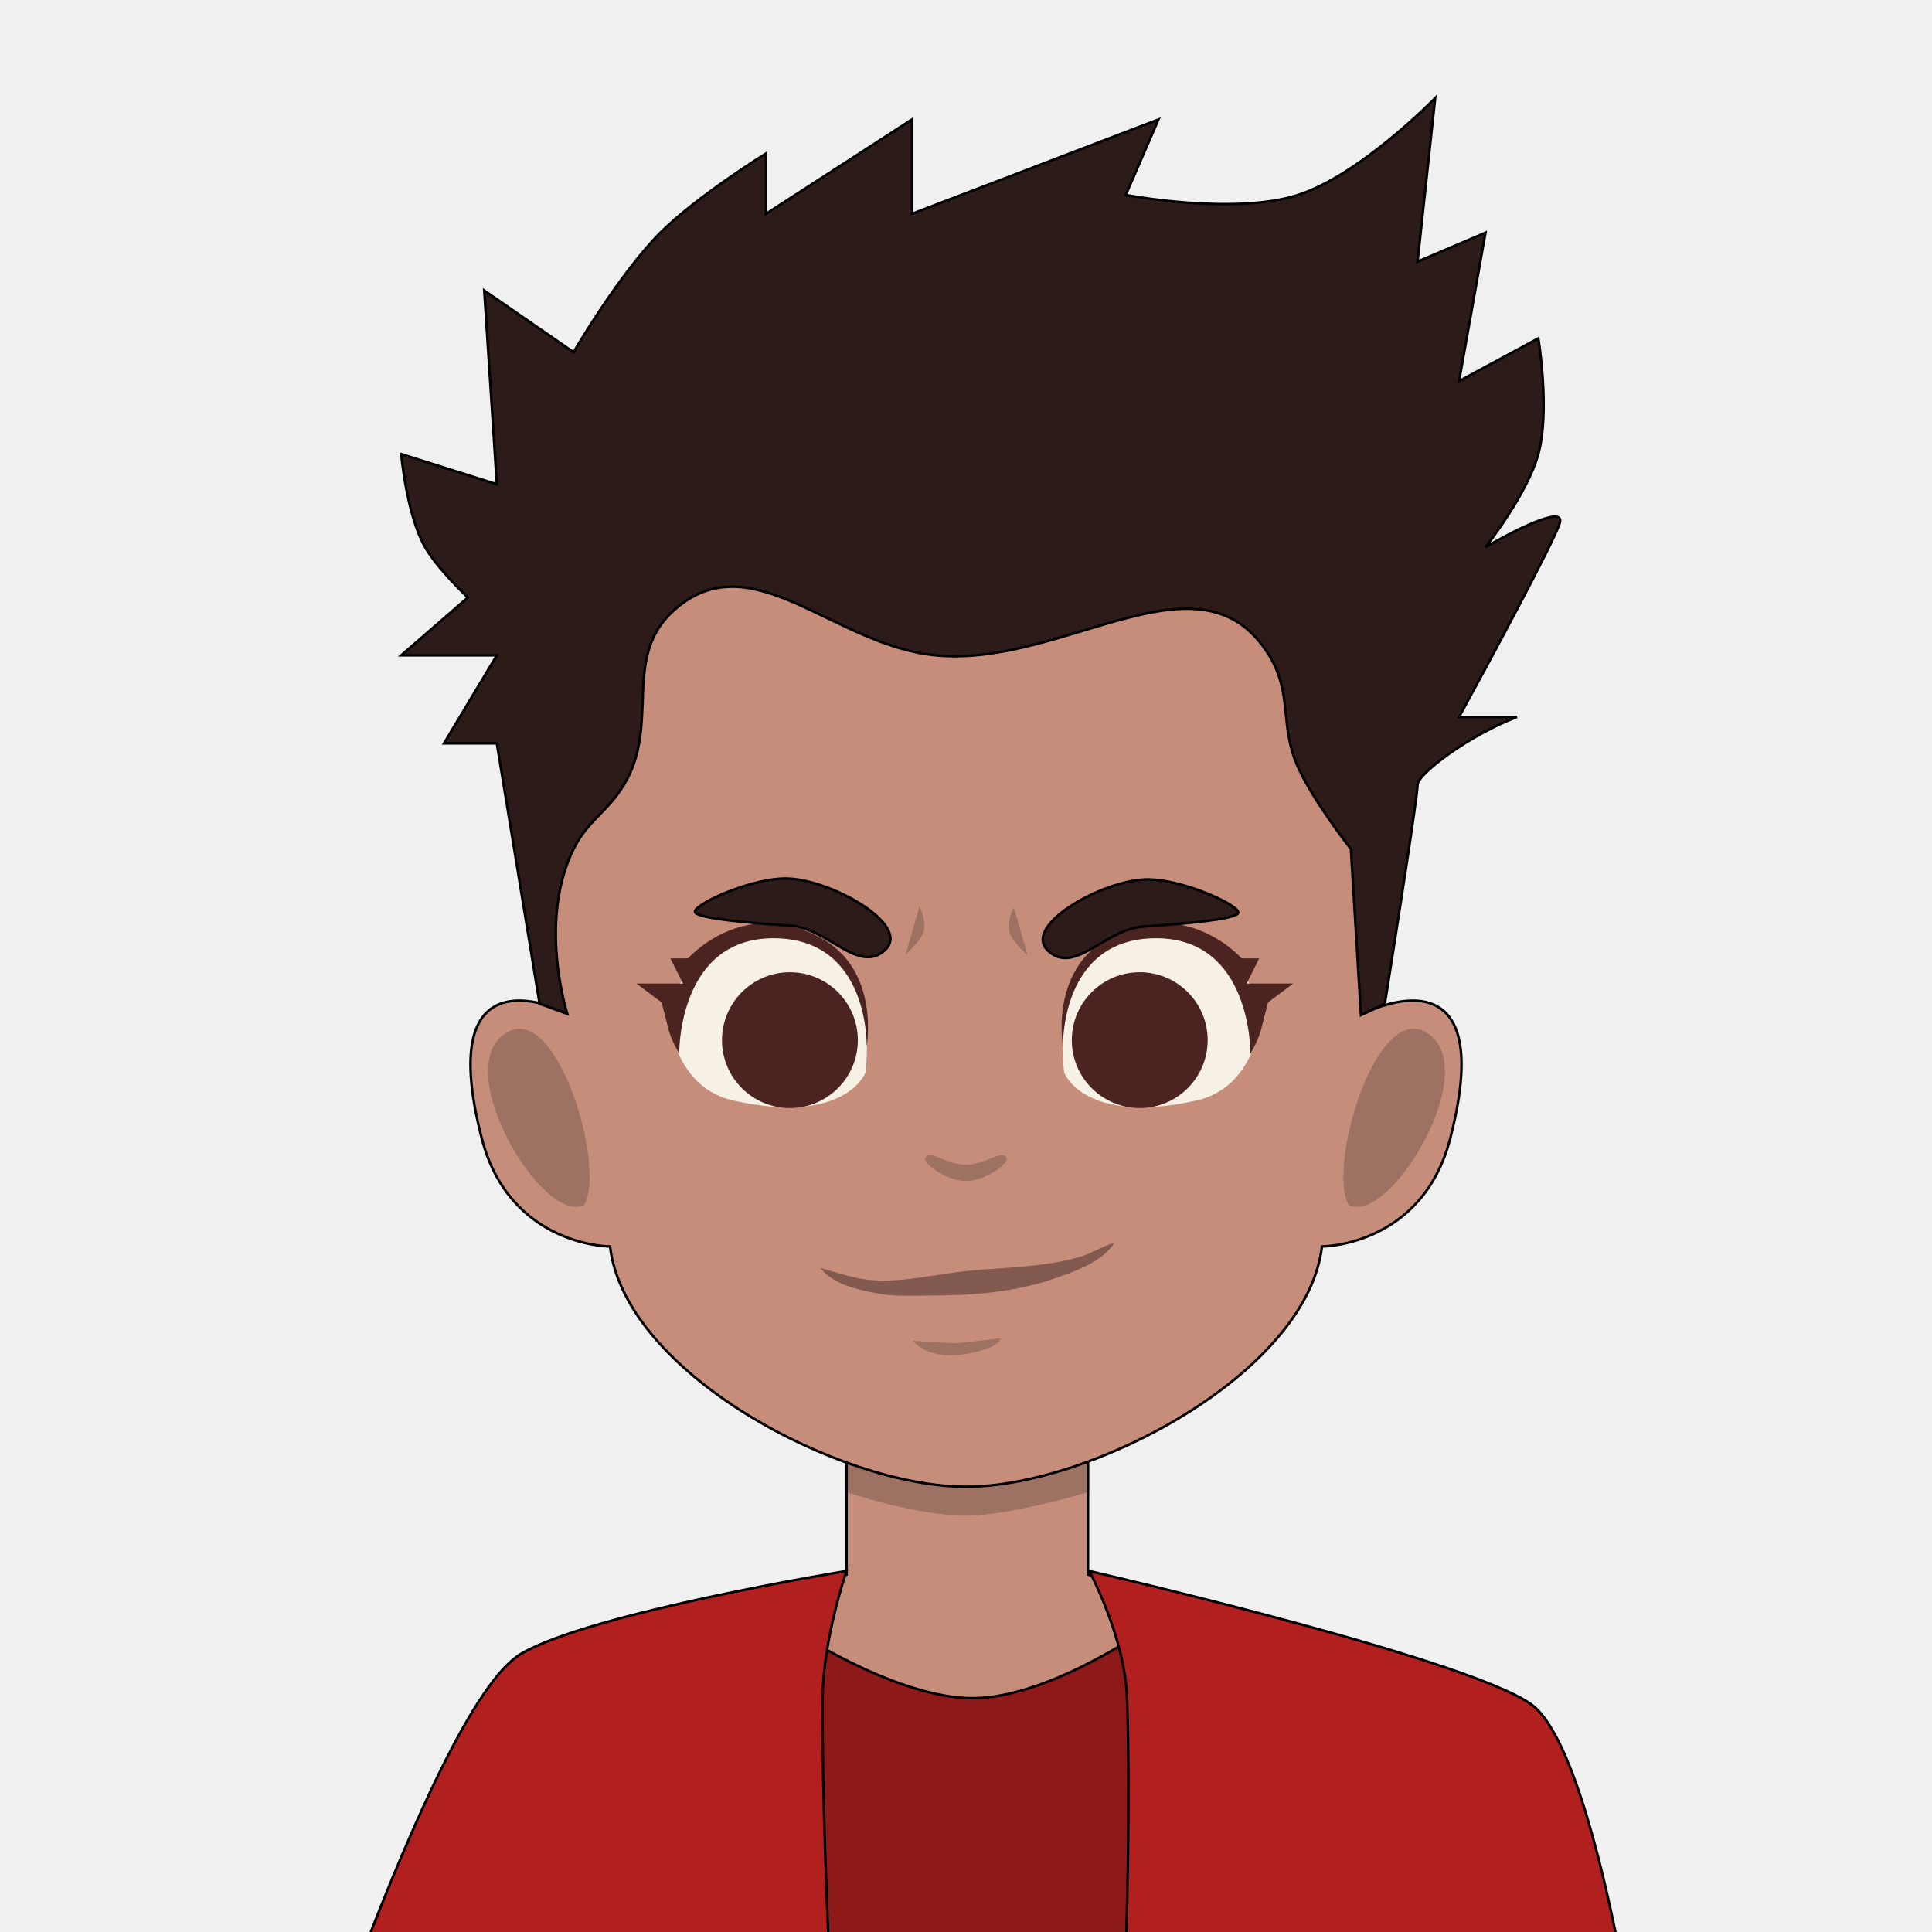
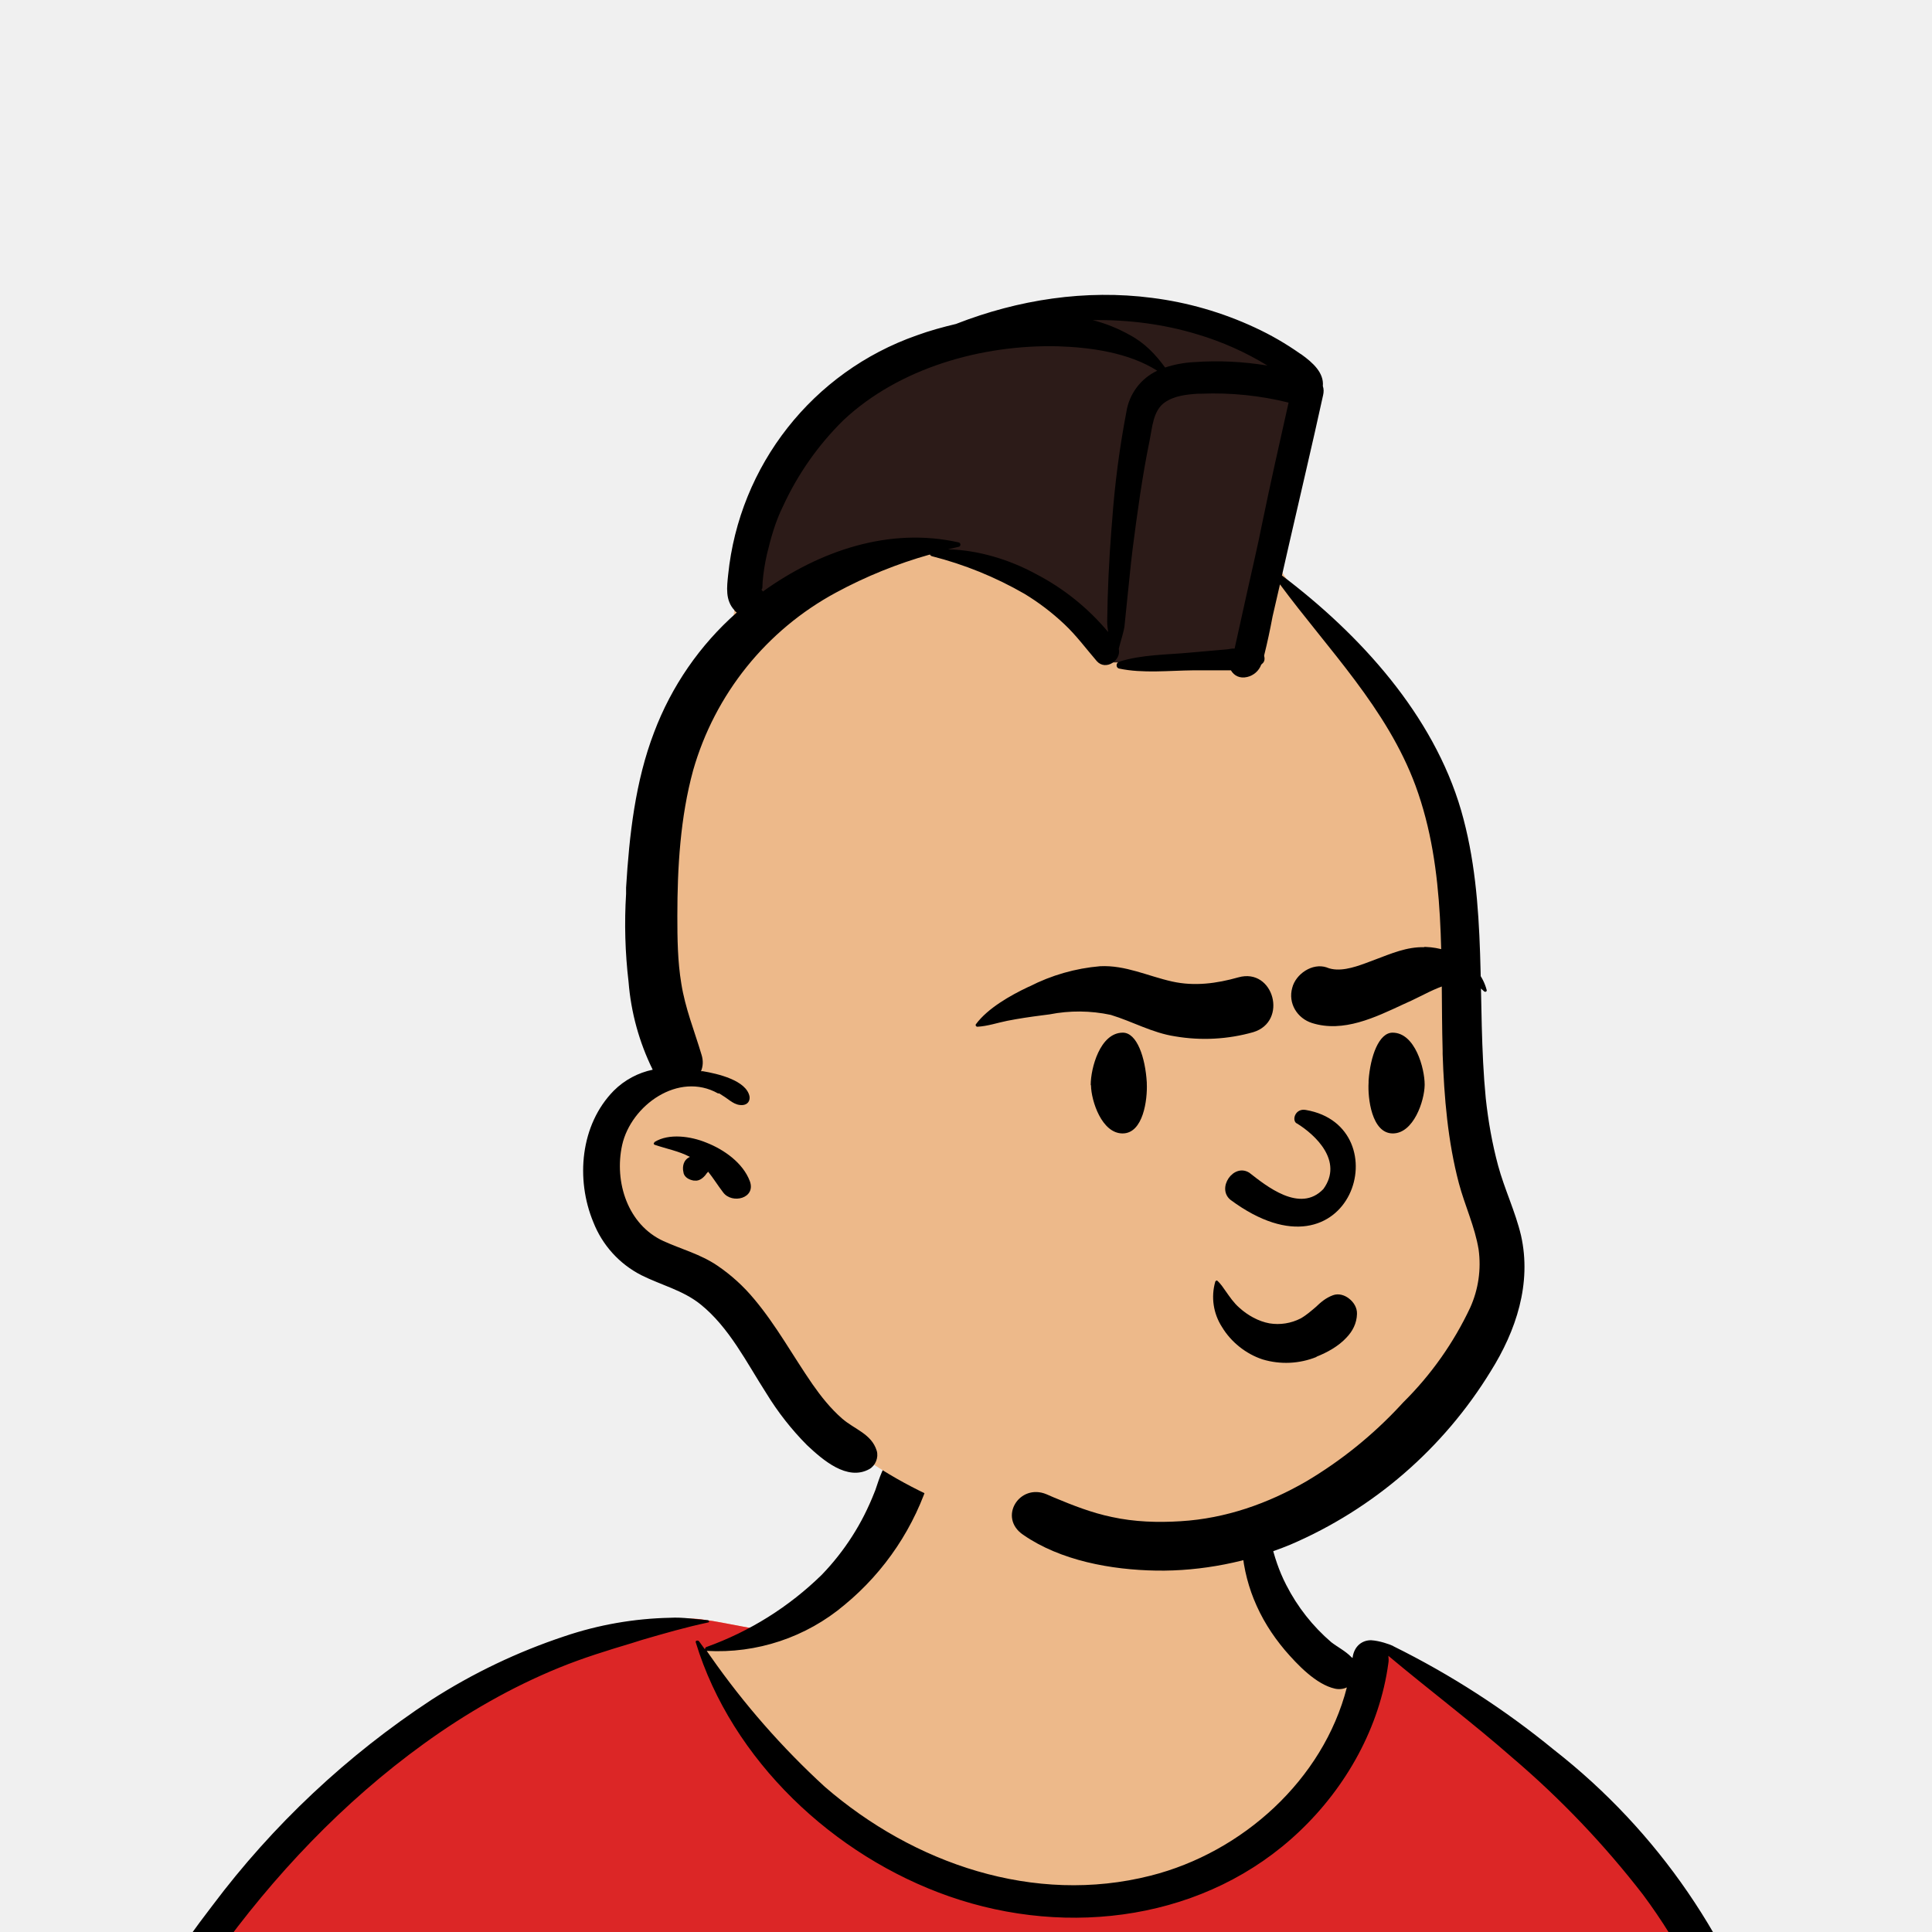
- <svg xmlns="http://www.w3.org/2000/svg" viewBox="0 0 768 768" fill="none" shape-rendering="auto">
+ <svg xmlns="http://www.w3.org/2000/svg" viewBox="0 0 704 704" fill="none" shape-rendering="auto">
  <mask id="viewboxMask">
-     <rect width="768" height="768" rx="0" ry="0" x="0" y="0" fill="#fff" />
+     <rect width="704" height="704" rx="0" ry="0" x="0" y="0" fill="#fff" />
  </mask>
  <g mask="url(#viewboxMask)">
-     <g transform="translate(0 10)" />
-     <path d="M432.5 556.5v69.45l.4.07c120.31 22.8 211.36 128.92 211.6 256.48h-520c.24-127.56 91.29-233.7 211.6-256.48l.4-.07V556.5z" fill="#c68e7a" stroke="black" />
-     <path d="M336 556h97v37s-30.58 9.4-49 9.5c-19.59.1-48-9.5-48-9.5z" fill="black" fill-opacity="0.2" />
-     <path d="M191.5 452.5c-20-77.5 33.5-50 33.5-50C189.18 286.68 217 140 384 140s194.82 146.68 159 262.5c0 0 53.5-27.5 33.5 50-11.1 43-51 43-51 43C519.57 545.9 434 591 384 591s-135.57-45.1-141.5-95.5c0 0-39.9 0-51-43Z" fill="#c68e7a" stroke="black" />
-     <path d="M202.22 410c19.81-10.14 38.7 54.5 30 69-16.5 8.5-55-56.21-30-69m363.96 0c-19.82-10.14-38.7 54.5-30 69 16.5 8.5 55-56.21 30-69M384 469.5c-7.81 0-18-7.5-16-9.5 2-3 8.19 3 16 3s14-6 16-3c1.81 2.17-8.19 9.5-16 9.5" fill="black" fill-opacity="0.2" />
-     <path d="M455 878.5V648s-40.54 28.56-71 27-68.5-27-68.5-27v230.5z" fill="#b11f1f" />
-     <path d="M455 878.5V648s-40.54 28.56-71 27-68.5-27-68.5-27v230.5z" fill="black" fill-opacity="0.2" stroke="black" />
-     <g fill="#b11f1f">
-       <path d="M610.5 679C591.42 661 433 624.5 433 624.5s14.17 26.29 15 50.5c2.69 78.5-5 205-5 205h217s-19.5-172.7-49.5-201M108 880h227.5s-8.95-126.5-8.5-205c.13-23.24 9.5-50.5 9.5-50.5s-102.1 16.64-129.5 33C171 679 108 880 108 880" />
-       <path d="M610.5 679C591.42 661 433 624.5 433 624.5s14.17 26.29 15 50.5c2.69 78.5-5 205-5 205h217s-19.5-172.7-49.5-201ZM108 880h227.5s-8.95-126.5-8.5-205c.13-23.24 9.5-50.5 9.5-50.5s-102.1 16.64-129.5 33C171 679 108 880 108 880Z" stroke="black" />
+     <g transform="translate(0 28.16)">
+       <g transform="translate(35.2 35.2) scale(0.9)">
+         <g fill-rule="evenodd" clip-rule="evenodd">
+           <path d="M705.3 1074a2351.1 2351.1 0 0 1-15.6-101c-1-7.7-2.5-16.4 2.7-22 7.3-8 14-14.8 14.8-26.2.8-10.7-2.8-22.4-5-32.8a809.4 809.4 0 0 0-17.3-64.7c-6.6-21.7-13.9-43.2-21.3-64.6-6.9-20-13.5-40.3-22.5-59.5-17-36.5-46-63.5-81.6-81.6-9-4.5-27-20.5-36.3-24-8.5-3.4-8.5 6.3-16.9 2.6-6.7-2.9-13-6.7-16.7-13.2-4-7-14.3-16.9-15.9-25-3.3-17.4.3-32.2-12-45.3a90 90 0 0 0-41.1-23.8c-33.7-9.3-78.5-2.8-98.8 28.5-9.7 14.9-13 33-26.2 45.1-11.4 10.7-8.8 18-23.6 23.4-.9.3-23.6-4.5-24.4-4.2-16.2-3.5-31.7 6.2-46.5 11.8a325.4 325.4 0 0 0-63 32.3 399.2 399.2 0 0 0-102.3 98.5 482.5 482.5 0 0 0-76.4 161c-1.7 6.4-3.5 13-1.5 19.4 1.7 5.3 5.4 9.2 9.8 12.4 6 4.3 18 7 17.7 15.7-.1 6.6-2.4 13.5-3.5 20-1.3 7.7-2.3 15.5-3.4 23.2-4.8 35.4-8.6 71-10.3 106.6a920 920 0 0 0-.5 106c.1 2.3.8 4.5 2 6.2-1 .4-1.2 2.4.1 2.7l2.7.5a12 12 0 0 0 7 2.4l5.5.2c19.3 4 38.6 7.9 58.1 10.8 23.8 3.5 47.6 6.3 71.5 8.7 49.2 4.8 98 3.2 147.1.6a1877 1877 0 0 1 147.4-2c49.2 1.4 98.4 3.5 147.6 4.4 55 1 110-.5 164.8-5 7.5-.5 12.2-6.5 10.7-14-8.9-44.7-19-89.1-27-134Z" fill="#edb98a" />
+           <path d="m201 597.5 1.2-.4c14.5-5.7 29.6-14.8 45.4-11.4.5-.2 10.8 1.9 17.9 3.2l-6.7 7L247 598c40.7 67.1 88.8 100.7 144.3 100.7 55.5 0 97.7-33.6 126.4-100.7l4-1c.4 0 1 .2 1.5.4 9.3 3.6 27.4 19.6 36.3 24.1 35.6 18 64.5 45 81.6 81.6 8.7 18.6 15.2 38 21.8 57.5l.7 2c7.4 21.4 14.7 43 21.3 64.6 6.3 20.4 12 41 16.6 61.8l.7 2.9c2.2 10.4 5.8 22 5 32.8a29 29 0 0 1-3 10.7l-80.4 29 38.4 261.3c-35.1 1.5-70.3 2-105.5 1.3-49.2-.9-98.4-3-147.6-4.3-47.7-1.2-95.3-.7-143 1.7l-12 .6a946.3 946.3 0 0 1-139.5-1l-3.1-.3v-38.3l16.3-212.9-83-15.6-81.3-39.5a21.7 21.7 0 0 1-5.6-8.8c-1.9-6-.5-12 1-18l.5-1.3a492.8 492.8 0 0 1 76.4-161A399.3 399.3 0 0 1 138 629.7c19.8-13 40.9-23.9 63-32.3Z" fill="#dc2626" />
+           <path d="M232.2 584.6c5.1-.3 10.3.6 15.4 1 .4.1.6.8 0 .9-9 1.9-18 4.5-26.9 7.1l-3.8 1.2c-10 3-19.8 6-29.6 10-19.4 7.9-37.8 18.5-54.8 30.8C67.2 682.8 20 754.3-9.9 828.3a526 526 0 0 0-24.3 77c-.4 1.6-2 5.4-1 7 .7 1.3 3.6 2.1 5 2.9l4.5 2.3 25.2 12.9 2.3 1.1c38 18.6 78.4 34.4 121 35.5l.4-3.7a342 342 0 0 1 9.9-60c.3-1 1.6-.6 1.7.3 3 23.1 2 46.4 1 69.7-1.8 41-4.3 82.2-6.5 123.3-1.2 20.6-2.6 41-3.9 61.7-1.3 20.5-1.7 41.6-4.7 62-.6 4.6-6 7-10 6.6-4.4-.5-7.9-4.5-8-9 0-11.9 1.5-24 2.4-35.8l2.5-33.8c3.1-41.1 6.8-82.2 10.2-123.3a4771 4771 0 0 1 3.8-43.7C76.4 979.8 34.2 963-6.1 943.5c-.6 13.2-2 26.5-3.4 39.6-3.8 36.8-7.1 73.6-9.6 110.5a2254.2 2254.2 0 0 0-4.2 92.7l-.2 7c0 4.4-.5 8.5-4.3 11.7-3.7 3.3-8.9 3.5-12.6 0-5-4.6-4.2-10.9-4-17.1a1675.6 1675.6 0 0 1 1.8-47.2 1321 1321 0 0 1 10.5-109.5l2-14c3.5-26 7.5-52.7 15.5-77.9-3.1-1.5-6.2-3-9.3-4.7-5.5-2.7-11.2-5.4-16.6-8.4-4.2-2.5-7.9-5.8-9-10.8-1.4-5.5.6-11.5 2-16.9v-.4a502 502 0 0 1 26.6-80 523.2 523.2 0 0 1 67.8-117 353.8 353.8 0 0 1 88.7-83.3 239 239 0 0 1 53.8-25.7 142.6 142.6 0 0 1 42.8-7.5Zm90.1-66c6-6.5 18.1.2 15.2 8.8a108.2 108.2 0 0 1-34.7 52A79.4 79.4 0 0 1 247 598l1.7 2.4a321.1 321.1 0 0 0 46.1 52.6c36 31.2 84.8 48 132 36 37.1-9.4 69.8-38.8 79.4-76.2-1.3.6-3 .9-4.8.5-7.7-1.7-15.3-9.8-20.3-15.6-5.3-6.3-9.5-13-12.6-20.7-5.6-14-7.4-32.1.3-45.7 1-1.7 3-.7 3.3 1l.3 2.5c1.5 12.7 3.3 25 9.3 36.6a76 76 0 0 0 18.2 23.1c2.6 2 5.8 3.6 8.1 6l.5.4c.6-5 4.1-7.3 7.6-7.2 3.3.2 7.3 1.6 8.8 2.3l.1.1a341 341 0 0 1 65.1 42 259 259 0 0 1 88.4 129c7.5 25.3 11.8 51.4 16.3 77.4l2.8 16c4.2 23.9 8.9 48.4 18.4 70.7 2.5 5.7.6 11.1-5.5 13.4A1493 1493 0 0 1 688 953c3.7 16 6 32.5 8.7 48.5 6 34.1 13.2 68 19.4 102 3.2 17.5 6.1 35 9.3 52.3l4.7 25.2 2.4 13.6.1.7c.5 2.4 1 4.9.4 7.3-.8 2.7-2.9 4.6-4.8 6.6-1.6 1.6-3.8 1.6-5.7.7l-.7-.3c-3.4-1.6-6-3.2-7.3-7-.7-2.5-1-5.2-1.5-7.7a3535.6 3535.6 0 0 1-7.8-43.6l-1.6-9.1c-5.2-31.4-10.2-62.9-12.8-94.5-1-14-2.3-28.1-3.5-42.2l-.9-10.5c-1.1-13.3-2.5-27-2.7-40.5l-4.5 1.6L657 964c-5.5 2-12.5 6-18.4 5.2-2.9-.3-5-1.2-6.8-2.9 2 28.8 4.8 57.4 8.5 86a1965.7 1965.7 0 0 0 22 135c.6 3.2 1.4 6.4 1.9 9.6.5 3.7-.5 5.9-2.5 9-1.7 2.4-5 3.7-7.8 2-3.6-2.3-5.5-4.3-6.5-8.4-1-3.7-1.6-7.6-2.3-11.4a1654.2 1654.2 0 0 1-11.4-65.2c-7.8-52-12.7-104.4-15.2-156.8a1388 1388 0 0 1-1.4-77.8c0-13.3.5-26.6 1.4-39.9 1-13.4 3-26.5 4.8-39.8 0-.5.7-.5.7 0 .8 14.9 2.1 29.8 2.8 44.7.6 14.3.9 28.5 1.4 42.8.6 18.7 1.5 37.5 2.7 56.2a9.6 9.6 0 0 1 8.5-3.1c4.7-1 9.7-3.4 14.1-5l16.8-5.5 26.4-8.7a679 679 0 0 1-18-80.8l-2-12.3c-4-24.2-8.5-48.5-15.8-72a229.8 229.8 0 0 0-34.8-68.2 370.2 370.2 0 0 0-52.7-55.3C557 627 539.7 614 523 600c.1.9.2 2 0 3-3.5 25.9-17 50-35.8 67.9-37.7 36-93.6 43.4-142 26.5-46.7-16.3-88-55-102.6-102.8-.3-.8.8-1 1.3-.5l2.4 3.3c0-.4.2-.9.7-1a129 129 0 0 0 46.6-29.2 100.2 100.2 0 0 0 21.3-33.3l.4-1c1.7-5 3.2-10.2 7-14.2Z" fill="#000" />
+         </g>
+         <g transform="matrix(.99789 0 0 1 156 62)">
+           <g fill-rule="evenodd" clip-rule="evenodd">
+             <path d="M393.1 242.5c.6-25-1.8-50.8-14-73.2a242.3 242.3 0 0 0-42.4-56.3c-6.7-7-15.7-14.2-14.9-25 1-11.2 7.7-35.6 8.8-47 2-22.4-14-28.5-32.7-39.2-22.6-12.8-49.6-11.3-74-5.5-45.6 10.8-99.9 29-117 77.3-4.2 11.9-3.2 24.4-4 36.8-.8 11.6-5.4 22.6-9.9 33.2-23.5 52.3-23.2 110-19 166.1-12.5 3-24.6 12.7-27.4 25.7-4.6 22.8 19.2 33.3 33.3 45.6 17.2 15 29.7 34.4 45.4 50.9C226.7 543.7 450.5 492.3 404 318.1c-6.3-24.8-11.8-49.8-10.9-75.6Z" fill="#edb98a" />
+             <path d="M223.9-3.7c24.2-5.7 50.9-7.2 73.3 5.2l2.4 1.3c18 10 33 16.5 31 38.2-1 11.4-7.9 35.8-8.8 47v1.1l-10.4 46.7h-56.6c-27.3-29.2-51.6-43.8-73-43.8-21.3 0-43.7 6.5-67.4 19.6l-1 .5-10.7.6.2-2.3c.8-12.4-.2-25 4-36.8C124 25.2 178.2 7 223.8-3.7Z" fill="#2c1b18" />
+             <path d="M192.5-1.3c25.2-9.8 52.4-14 79.4-10.5a141 141 0 0 1 41.7 12A117 117 0 0 1 332 10.8l.5.3c4.6 3.3 9.2 7.4 8.7 12.8.4 1.2.4 2.4.1 3.7-4.4 20.1-9.2 40.2-13.8 60.3l-2.9 12.7c31.7 23.9 61.4 56.4 72.7 95.1 11 38 6.2 77.8 10 116.6 1 9.2 2.6 18.3 5 27.2 2.6 9.6 7 18.6 9.3 28.3 4.4 19.5-2 38.6-12.3 55a177.1 177.1 0 0 1-81.3 70.2c-17 7-36 10.8-54.4 10.5-18.2-.3-38.8-4-54-14.5-10.3-7-1.5-21 9.5-16.4l3 1.3c7.7 3.2 15.3 6.2 23.5 7.9 9.2 2 18.6 2.3 28 1.7 18.1-1.1 35.3-7.1 51-16.2a171.6 171.6 0 0 0 38-30.6l1.2-1.3A134.3 134.3 0 0 0 401 397a43 43 0 0 0 3.4-23.5c-1.5-9.2-5.6-17.8-8-26.8-4.5-17-6-34.8-6.6-52.4v-1.4c-1-36 1.7-72.7-11-107.2-11.6-31.3-35.5-55.2-55-81.5l-3 13c-1 5.3-2.1 10.5-3.4 15.7v.4c.3 1 .2 2.3-.9 3.1l-.3.3a8 8 0 0 1-5.7 5c-3 .7-5.3-.5-6.6-2.7h-15.3c-9.8.1-20.5 1.3-30-.7-1.5-.3-1.4-2.4 0-2.8 9-2.9 19.6-2.8 29-3.7l14.8-1.3 2-.3h1l5.1-23c2-9.1 4.2-18.2 6-27.3 3.4-16.5 7.1-32.9 10.8-49.3A125.9 125.9 0 0 0 292 27h-1.4c-4.6.3-9.6.8-13.5 3.5-4.8 3.3-5.1 10.2-6.2 15.5-3 14.6-5 29.3-6.9 44-.9 7.2-1.5 14.3-2.3 21.5l-1 9.8c-.5 3-1.6 6-2.3 9 1.1 4.7-5.3 9-8.9 5-4.4-5.1-8.3-10.4-13.2-15-5-4.7-10.4-8.8-16.2-12.3a148.4 148.4 0 0 0-37.5-15.2c-.4-.1-.7-.4-.8-.7a186.3 186.3 0 0 0-38.1 15.4 118.9 118.9 0 0 0-58 72c-5.2 19-6.4 39.2-6.4 59 0 9 .1 18.3 1.6 27.3 1.6 10.1 5.3 19.1 8.2 28.8.8 2.5.6 4.8-.2 6.7h.7c6 1 17.8 3.7 19 10.3.2 1.8-.8 3.2-2.7 3.4-3.4.3-5.5-2.2-8.2-3.8l-1.4-.9h-.5c-16-9-35.3 4.8-38.9 20.9-3.3 15 2.3 32.3 16.8 38.9 7.3 3.3 15 5.3 21.8 9.9a71.6 71.6 0 0 1 15 13.6c9 10.7 15.7 23 23.6 34.4 3.5 5 7.3 9.8 12 13.9 5 4.4 12 6.2 14.1 13.1.8 2.7-.5 6-3 7.4-9 5-19-3.8-25.3-9.7a114.8 114.8 0 0 1-16.5-21c-8-12.4-15-26.6-26.7-36-7.1-5.7-16-7.8-24-11.8a40.8 40.8 0 0 1-19.5-21.5c-7.2-17.3-5.3-39.4 8.3-53.2 4.4-4.4 10-7.3 15.8-8.5a98 98 0 0 1-9.8-35.6 198.4 198.4 0 0 1-1-35.6V227c1.3-21.2 3.7-43 11.4-63a122.1 122.1 0 0 1 33.5-48.4c-.4-.3-.8-.6-1-1-3.7-4-3-9.3-2.5-14.2a115.1 115.1 0 0 1 76.5-97c5.2-1.9 10.7-3.4 16.2-4.7ZM70 330c5.9-3.7 14.9-2.3 21 .2 7.2 2.8 14.9 8.2 17.7 15.6 2.6 7-7.2 9.4-10.8 4.6-2.3-3-4-5.8-6.1-8.4l-.8.9-.1.2c-1 1.3-2.6 2.7-4.4 2.5h-.5c-1.8-.3-3.7-1.2-4.2-3.1v-.3l-.1-.3c-.4-2.2.2-4.6 2.3-5.7l.4-.2c-4.6-2.4-9.3-3.2-14.3-4.9-.4-.1-.6-.8 0-1ZM233.6 7.8c-30.7-.7-64.3 8.7-87 30a118 118 0 0 0-24.4 34.7c-3.1 6.2-5 13-6.6 19.7-.8 3.6-1.4 7.3-1.7 11l-.1 2.3c-.1.6-.2.7-.4.7 0 .2.4.5.6.9 23-16.5 51.3-26.2 79.4-19.9 1 .2 1 1.6 0 1.8l-4.3 1c12.3.3 25 4.2 35.5 9.9a95.3 95.3 0 0 1 29.5 23.6c-.2-1.4-.4-2.8-.4-4.3a563 563 0 0 1 1.7-37l.3-3.7a378 378 0 0 1 5.8-44.2A22.2 22.2 0 0 1 274 17.7c-11.6-7.4-27.3-9.5-40.5-9.9ZM290.4 3c-13.8-4.2-28.2-6-42.6-5.8a62.1 62.1 0 0 1 15 6c6.2 3.3 10.5 7.9 14.4 13.2 3.6-1.2 7.7-2 12-2.2 9.8-.7 19.7-.2 29.5 1.4A120.2 120.2 0 0 0 290.4 3Z" fill="#000" />
+           </g>
+         </g>
+         <g transform="translate(315 248)">
+           <path fill-rule="evenodd" clip-rule="evenodd" d="M178.9 231a33 33 0 0 1-21.8 1c-6.7-2.2-12.8-7-16.5-13.2a22.4 22.4 0 0 1-2.7-18.2c0-.3.4-.5.7-.6 1.6 1.4 2.5 2.9 3.5 4.3 1.7 2.4 3.3 4.8 5.6 6.8 3.3 3 7.7 5.5 12.2 6.3 4.3.7 8.7 0 12.6-2 2.3-1.3 4.2-3 6.1-4.6 2-1.9 4-3.7 7-4.8 2.2-.8 4.6-.1 6.4 1.3 2 1.5 3.4 3.8 3.3 6.3-.1 3.8-1.8 7-4.2 9.5-3.3 3.6-7.9 6.1-12.2 7.8Zm-8-94.6c7.5 4.6 19 15.3 10.8 26.6-9.5 10-23.3-1.4-30-6.6-6.4-4-13.4 6.3-7.6 11 49 36.3 69-29.8 30.5-36.4-4.2-.8-5.8 4-3.8 5.4ZM91.3 72.8c10.3-.5 19.3 4 29.2 6.2 9 2 18 .8 26.8-1.7 14.3-4 20.2 17.9 6 22.2a71.8 71.8 0 0 1-31.6 1.7c-9.3-1.4-17.2-6-26.1-8.7a61.6 61.6 0 0 0-24.8-.2l-3.1.4c-4.7.6-9.4 1.3-14 2.2-4 .8-8 2.2-12.1 2.4-.5 0-.9-.6-.6-1 4.8-6.5 14-11.7 21.2-15.1l.5-.2a77 77 0 0 1 28.6-8.2Zm-3.8 48.1v-.2c0-6.4 3.7-21 13-21 5.7 0 9.1 10 9.7 20.2v.4c.3 6.4-1.4 20.2-9.8 20.2S87.7 127.4 87.6 121Zm135.2 0v-.2c0-6.4-3.8-21-13-21-5.5 0-9 9.5-9.7 19.4v.8c-.4 6.1 1.2 20.6 9.8 20.6 8.4 0 12.8-13.1 12.9-19.6Zm-.2-55.9h.7c10.7.4 21.8 6.7 24.6 17.4.2.6-.5 1-1 .6-8.7-8.3-20.6-.4-29.4 3.7l-3.3 1.5c-11.4 5.3-24.3 11.6-37 7.6-6-1.9-9.8-8-8-14.3 1.4-5.5 8.1-10.2 14-8.2l.2.1c4.7 1.8 10.5 0 15.4-1.8l4-1.5c6.4-2.4 12.8-5.2 19.8-5Z" fill="#000" />
+         </g>
+         <g transform="translate(279 400)" />
+         <g transform="translate(179 343)" />
+         <g transform="translate(203 303)" />
+       </g>
    </g>
-     <path d="M363 533c6.08 6.96 16.76 6.57 25 4.36 3.88-1.04 7.8-1.87 10-5.36l-18 1.99z" fill="black" fill-opacity="0.2" />
-     <path d="M326 504c5.6 6.77 14.7 8.63 23 10.2 6.89 1.3 14.02.8 21 .8 16.38 0 33.36-1.3 49-6.7 8.06-2.78 19.39-6.74 24-14.3-4.88 1.4-9.12 4.31-14 5.7-14.38 4.1-29.32 4.07-44 5.47-12.54 1.2-25.36 4.61-38 3.74-7.36-.5-13.98-3-21-4.91" fill="#3F2626" fill-opacity="0.5" />
-     <path d="M321.5 373.47c29 10 22.5 53 22.5 53s-8 21-52.5 11c-27.15-6.1-26.5-41-26.5-41s27.5-33 56.5-23" fill="#F6F1E4" />
-     <circle cx="314" cy="413.473" r="27" fill="#4B2422" />
-     <path d="M266.5 380.97h7s22.06-25.12 53-8c23.5 13 18 43 18 43s1.25-43-37-43-37.5 46-37.5 46-3.18-5.55-4.25-9.75L263 398.47l-10-7.5h18.5z" fill="#4B2422" />
-     <path d="M445.56 373.47c-29 10-22.5 53-22.5 53s8 21 52.5 11c27.15-6.1 26.5-41 26.5-41s-27.5-33-56.5-23" fill="#F6F1E4" />
-     <circle cx="27" cy="27" r="27" transform="matrix(-1 0 0 1 480.06 386.47)" fill="#4B2422" />
-     <path d="M500.56 380.97h-7s-22.06-25.12-53-8c-23.5 13-18 43-18 43s-1.25-43 37-43 37.5 46 37.5 46 3.18-5.55 4.25-9.75l2.75-10.75 10-7.5h-18.5z" fill="#4B2422" />
-     <path d="m365.5 360.35-5.5 19s5.68-4.86 7-8.5c1.68-4.64-1.5-10.5-1.5-10.5m37.5.35 5.5 19s-5.69-4.86-7-8.5c-1.7-4.64 1.5-10.5 1.5-10.5" fill="black" fill-opacity="0.2" />
-     <g fill="#2c1b18">
-       <path d="M313.9 367.95c15.24.92 27.47 19.57 38.02 9.58s-22.3-28.37-39.72-28.3c-14.95.07-38.1 11.14-35.8 13.58s22.75 4.24 37.5 5.14m140.69.35c-15.24.92-27.46 19.57-38.02 9.58-10.55-10 22.3-28.37 39.72-28.3 14.95.07 38.1 11.15 35.8 13.58-2.33 2.44-22.78 4.24-37.53 5.14" />
-       <path d="M313.9 367.95c15.24.92 27.47 19.57 38.02 9.58s-22.3-28.37-39.72-28.3c-14.95.07-38.1 11.14-35.8 13.58s22.75 4.24 37.5 5.14Zm140.69.35c-15.24.92-27.46 19.57-38.02 9.58-10.55-10 22.3-28.37 39.72-28.3 14.95.07 38.1 11.15 35.8 13.58-2.33 2.44-22.78 4.24-37.53 5.14Z" stroke="black" />
-     </g>
-     <path d="m214.5 399 11 4s-11.76-36.7 2.5-65.5c5.61-11.34 13.42-14.69 20-25.5 14.69-24.12-1.13-50.76 20-69.5 30.84-27.35 62.97 14.07 104 18 51.5 4.93 105.34-44.04 132.5 0 9.42 15.28 4.06 28.16 11.5 44.5 6.26 13.75 21 32.5 21 32.5l4 66 9.5-4.5c4.33-27.17 13-82.6 13-87s20.67-19.83 39.5-27h-23c12.33-22.5 37.6-69.4 40-77s-18.67 3.17-29.5 9.5c0 0 16.6-20.98 21-37 4.76-17.32 0-46 0-46l-31.5 17 10.5-59-27 11.5 7-65S540.8 69.5 516 77.5c-25.46 8.2-68.5 0-68.5 0l13-30-98 37.5V47.5l-58 37.5V61s-27.5 17.01-42 31.5C246.28 108.7 228 140 228 140l-35.5-24.5 5 77-38-12s2.08 24.06 9.5 37c5.1 8.9 17 20 17 20l-26.5 23h38l-21 35h21z" fill="#2c1b18" stroke="black" />
  </g>
</svg>
